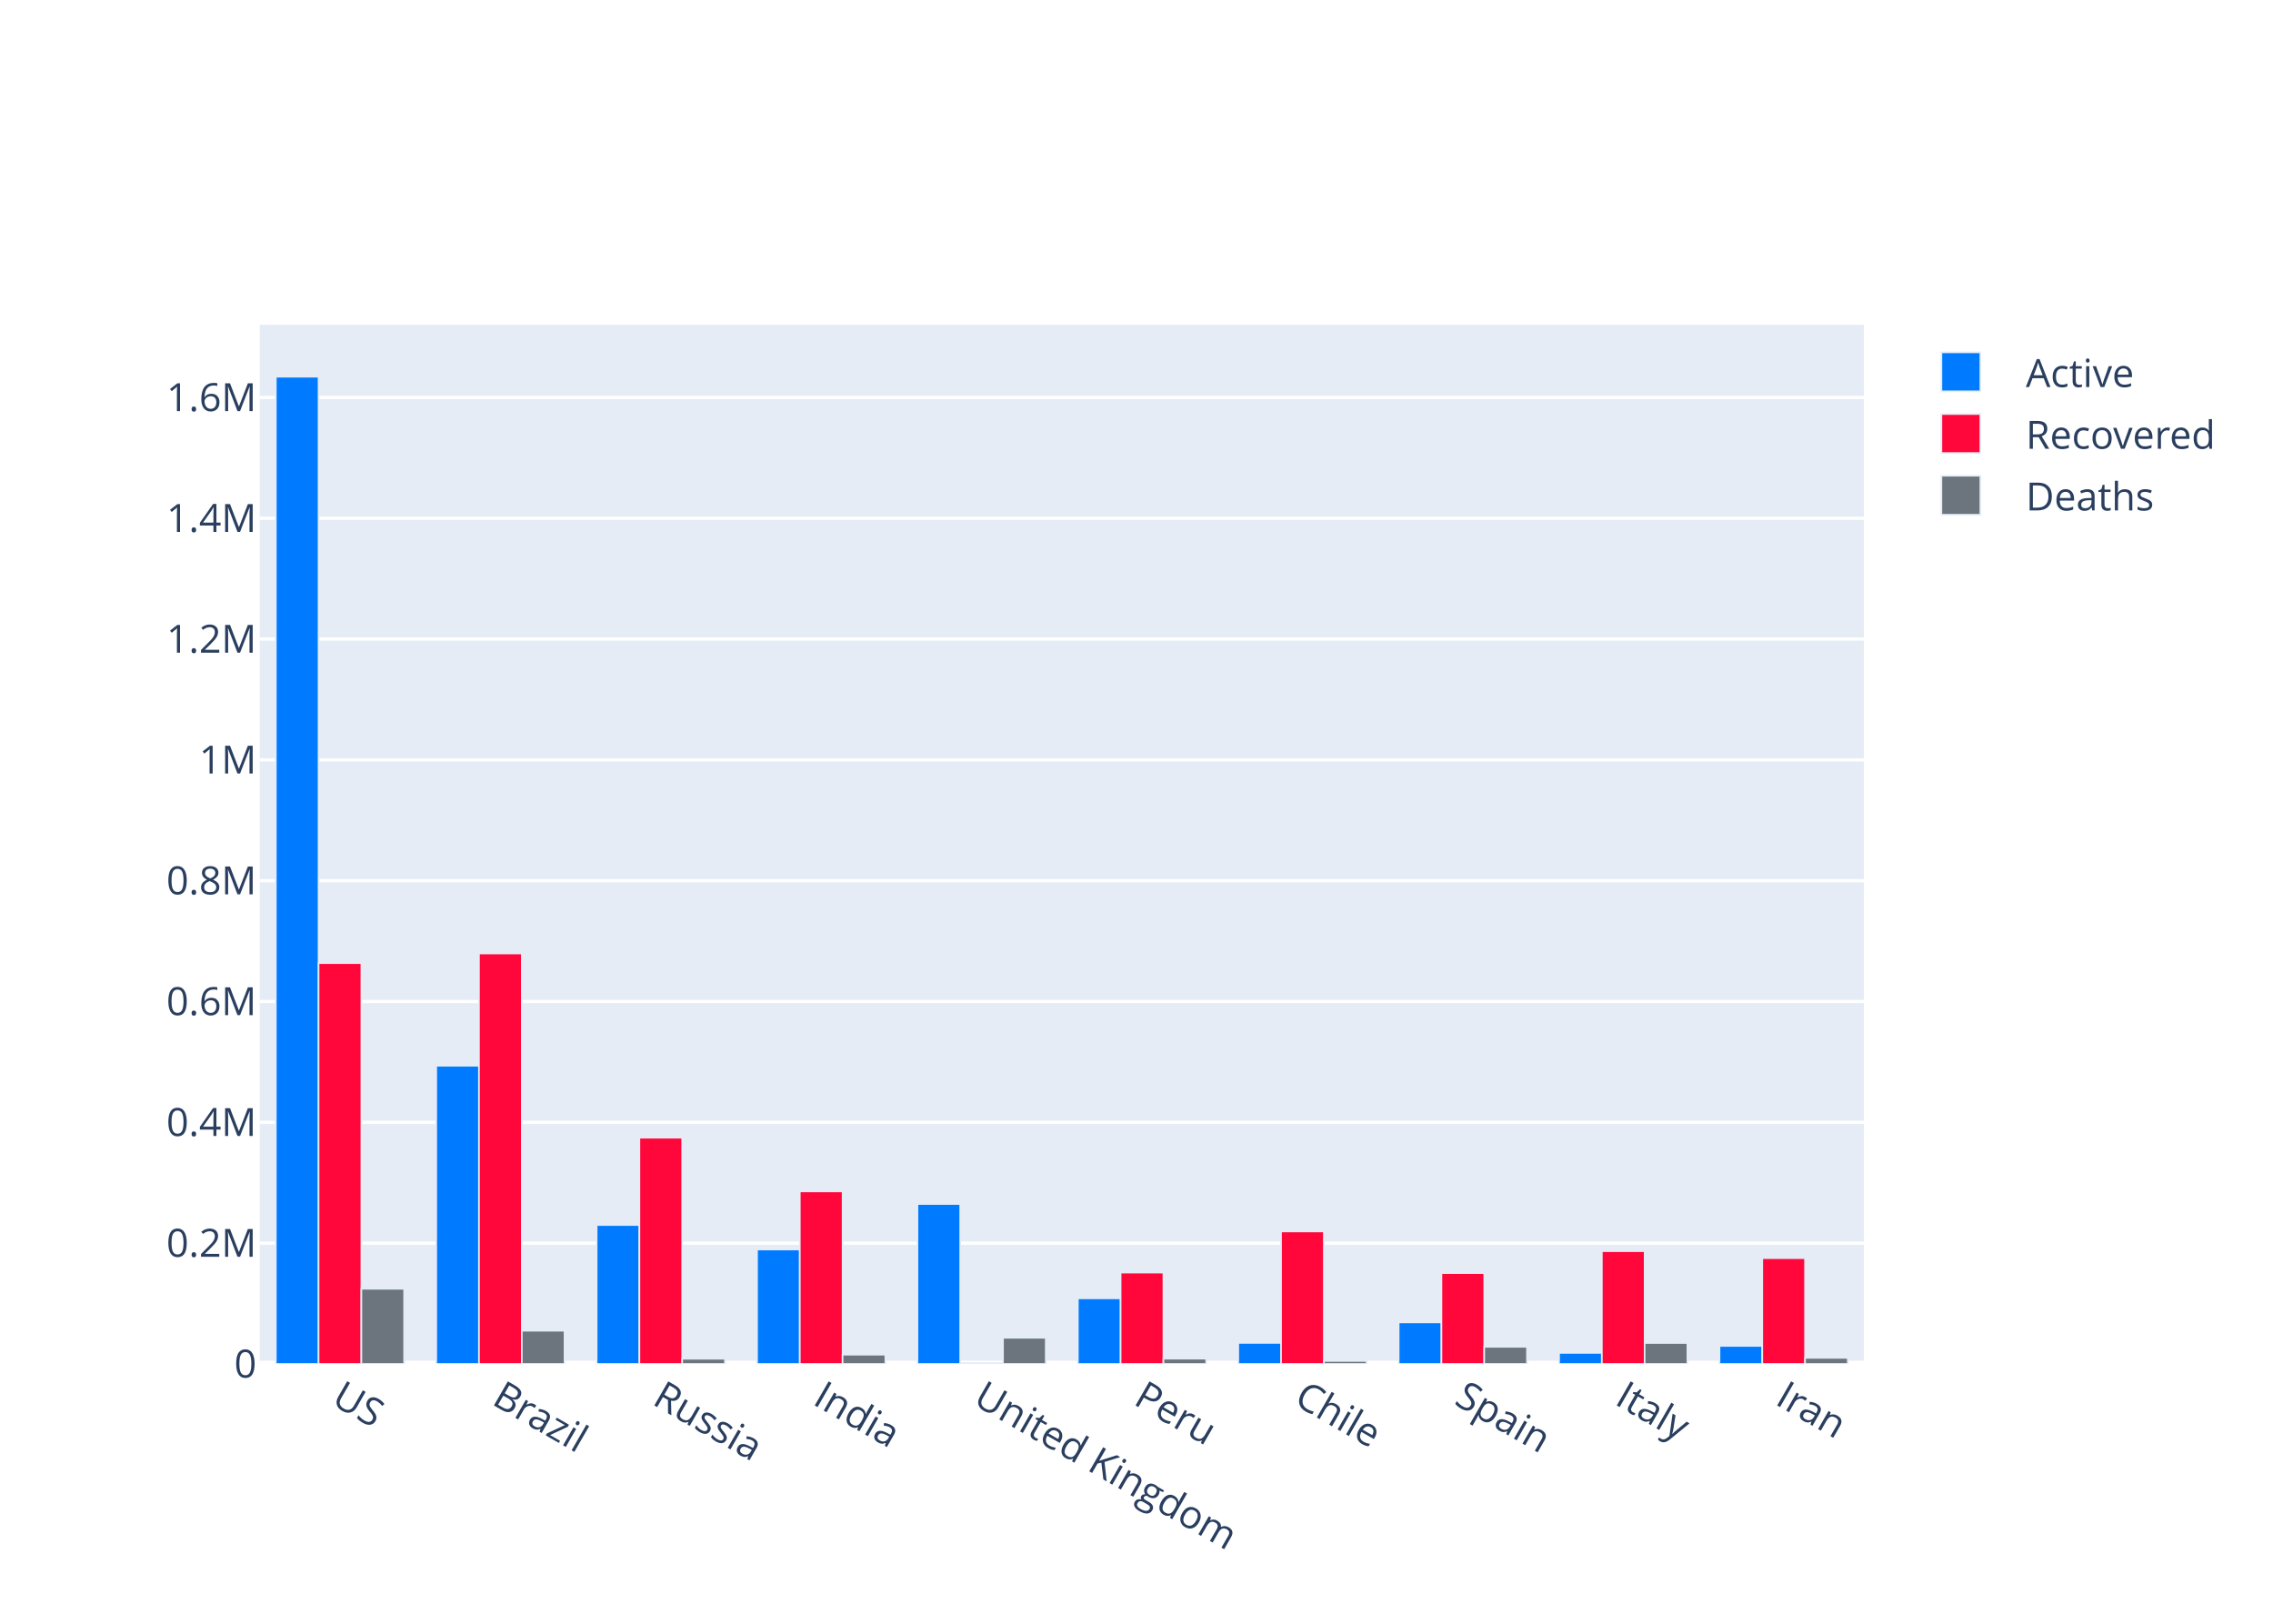
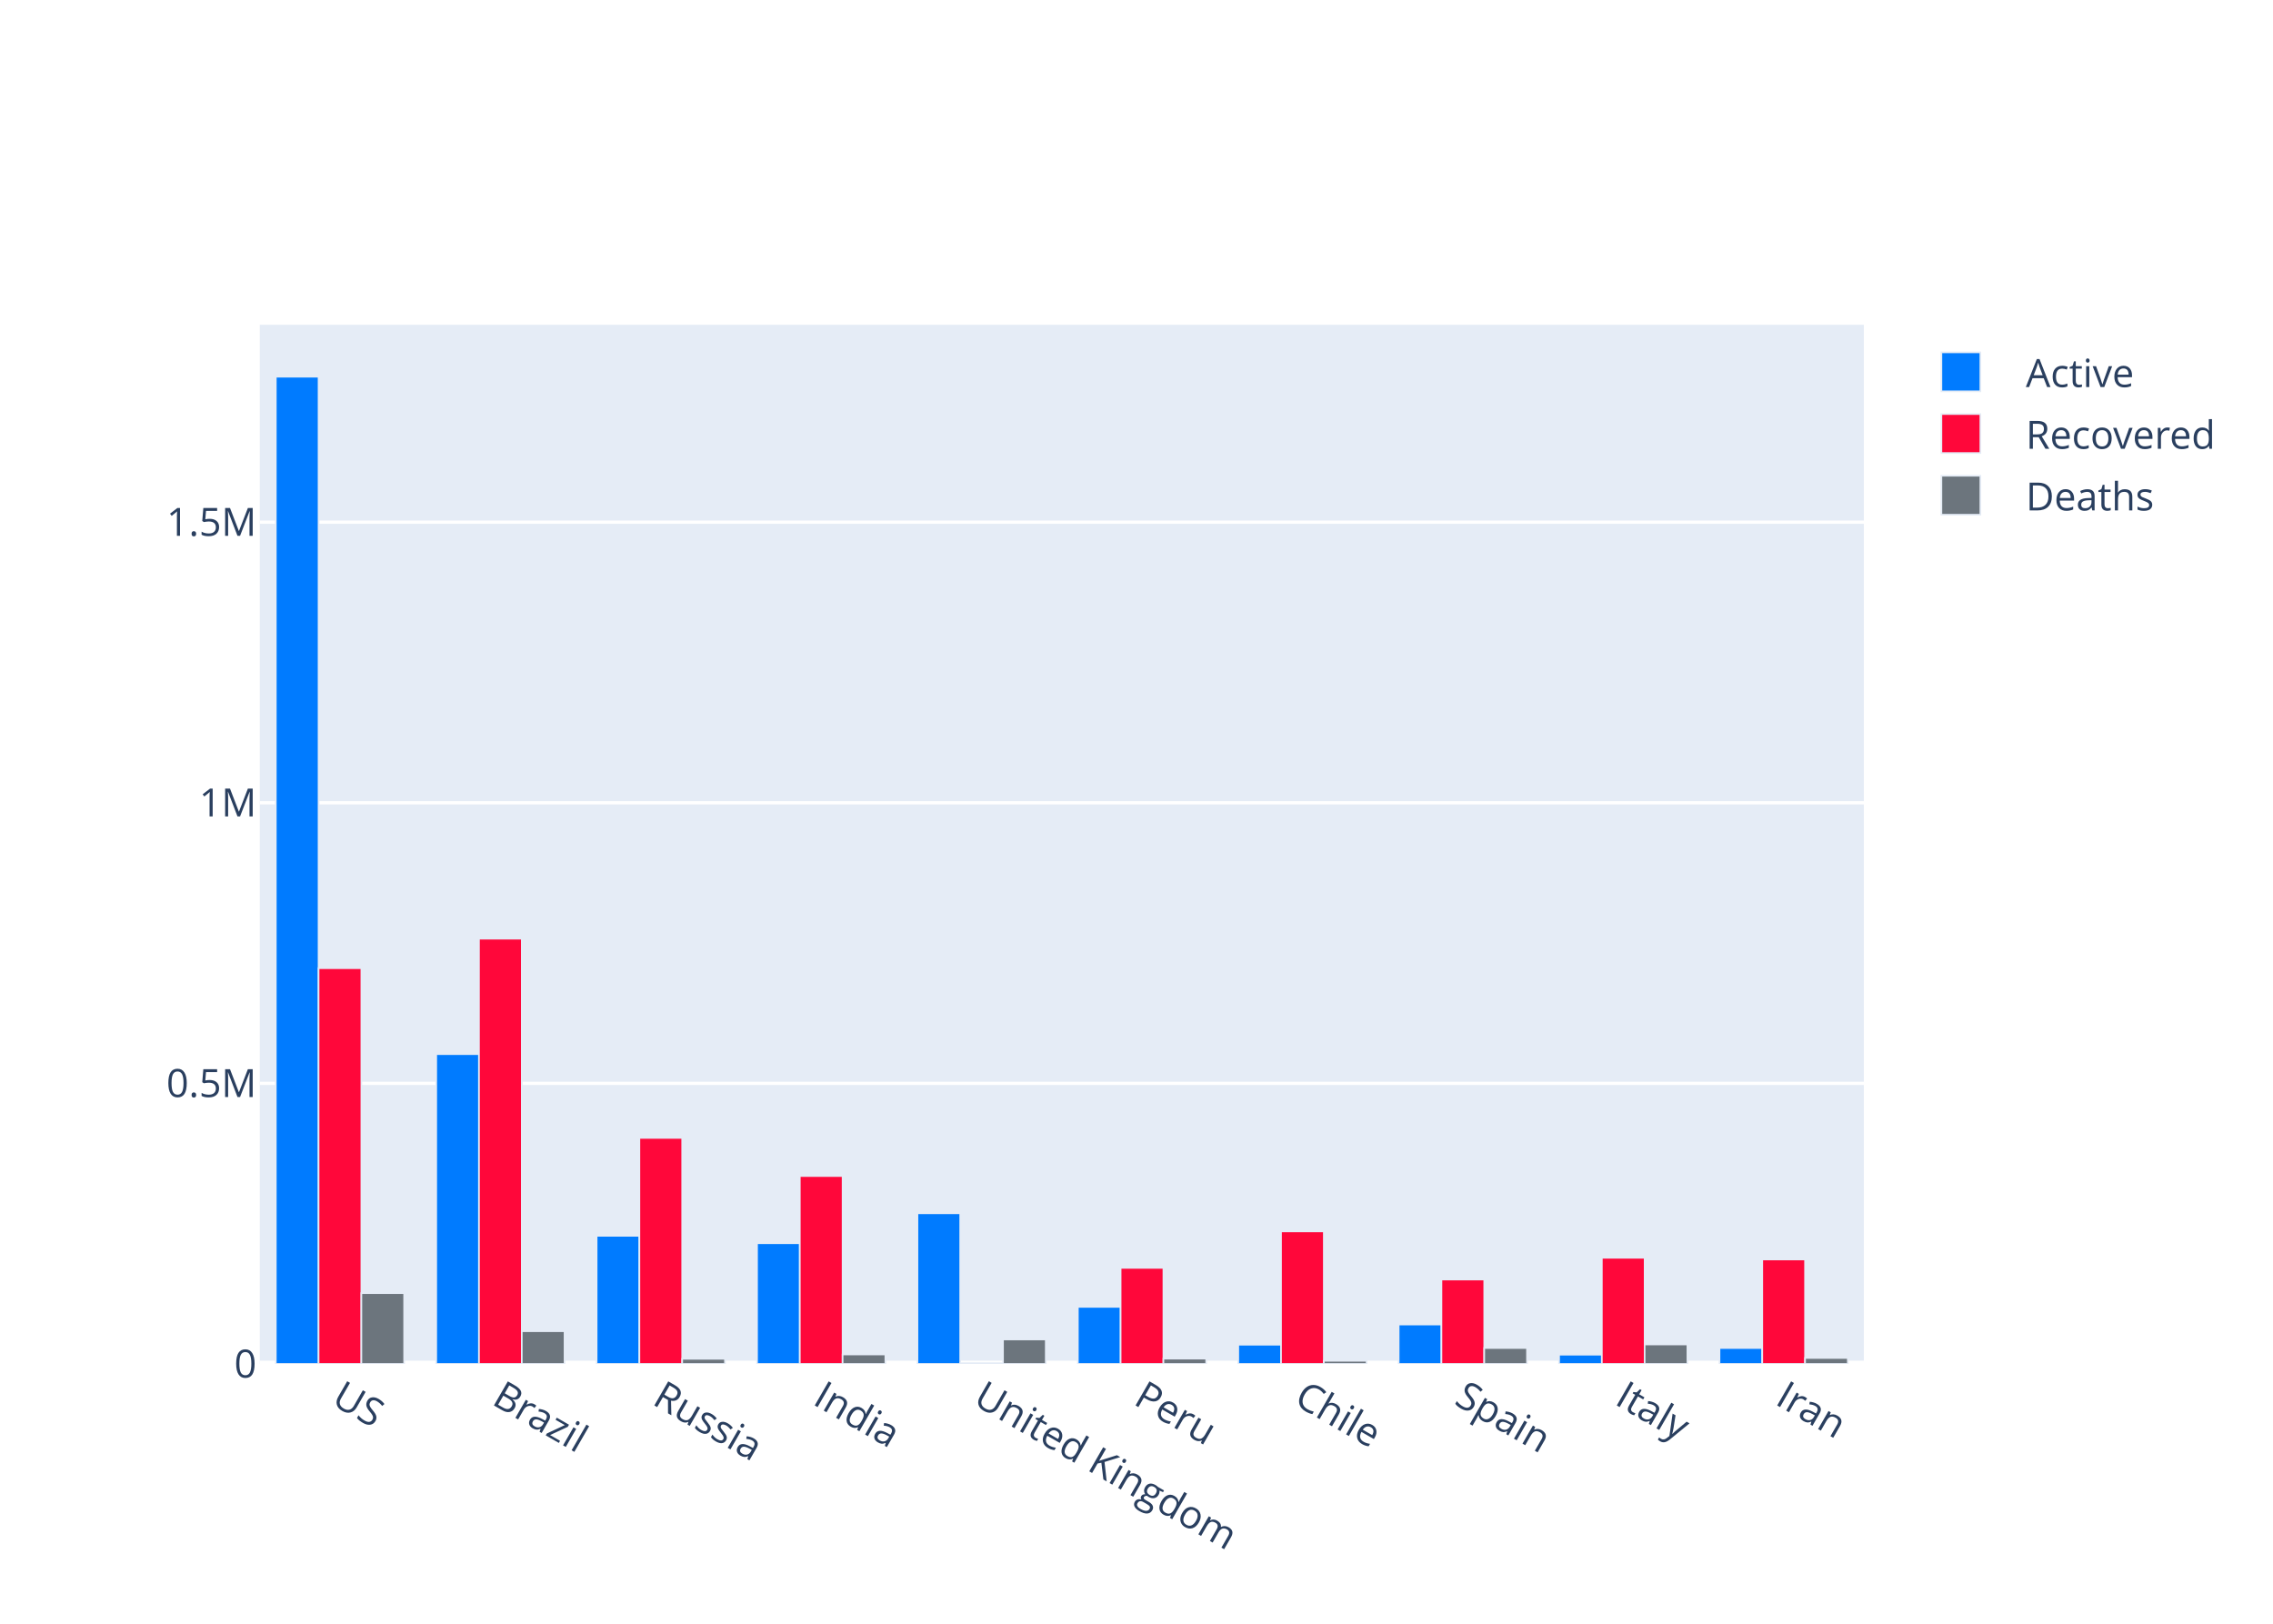
<svg xmlns="http://www.w3.org/2000/svg" class="main-svg" width="700" height="500" style="" viewBox="0 0 700 500">
  <rect x="0" y="0" width="700" height="500" style="fill: rgb(255, 255, 255); fill-opacity: 1;" />
-   <defs id="defs-e6089f">
+   <defs id="defs-2ea3e9">
    <g class="clips">
-       <clipPath id="clipe6089fxyplot" class="plotclip">
+       <clipPath id="clip2ea3e9xyplot" class="plotclip">
        <rect width="494" height="320" />
      </clipPath>
-       <clipPath class="axesclip" id="clipe6089fx">
+       <clipPath class="axesclip" id="clip2ea3e9x">
        <rect x="80" y="0" width="494" height="500" />
      </clipPath>
-       <clipPath class="axesclip" id="clipe6089fy">
+       <clipPath class="axesclip" id="clip2ea3e9y">
        <rect x="0" y="100" width="700" height="320" />
      </clipPath>
-       <clipPath class="axesclip" id="clipe6089fxy">
+       <clipPath class="axesclip" id="clip2ea3e9xy">
        <rect x="80" y="100" width="494" height="320" />
      </clipPath>
    </g>
    <g class="gradients" />
  </defs>
  <g class="bglayer">
    <rect class="bg" x="80" y="100" width="494" height="320" style="fill: rgb(229, 236, 246); fill-opacity: 1; stroke-width: 0;" />
  </g>
  <g class="layer-below">
    <g class="imagelayer" />
    <g class="shapelayer" />
  </g>
  <g class="cartesianlayer">
    <g class="subplot xy">
      <g class="layer-subplot">
        <g class="shapelayer" />
        <g class="imagelayer" />
      </g>
      <g class="gridlayer">
        <g class="x" />
        <g class="y">
-           <path class="ygrid crisp" transform="translate(0,382.8)" d="M80,0h494" style="stroke: rgb(255, 255, 255); stroke-opacity: 1; stroke-width: 1px;" />
-           <path class="ygrid crisp" transform="translate(0,345.6)" d="M80,0h494" style="stroke: rgb(255, 255, 255); stroke-opacity: 1; stroke-width: 1px;" />
-           <path class="ygrid crisp" transform="translate(0,308.39)" d="M80,0h494" style="stroke: rgb(255, 255, 255); stroke-opacity: 1; stroke-width: 1px;" />
-           <path class="ygrid crisp" transform="translate(0,271.19)" d="M80,0h494" style="stroke: rgb(255, 255, 255); stroke-opacity: 1; stroke-width: 1px;" />
-           <path class="ygrid crisp" transform="translate(0,233.99)" d="M80,0h494" style="stroke: rgb(255, 255, 255); stroke-opacity: 1; stroke-width: 1px;" />
-           <path class="ygrid crisp" transform="translate(0,196.79)" d="M80,0h494" style="stroke: rgb(255, 255, 255); stroke-opacity: 1; stroke-width: 1px;" />
-           <path class="ygrid crisp" transform="translate(0,159.59)" d="M80,0h494" style="stroke: rgb(255, 255, 255); stroke-opacity: 1; stroke-width: 1px;" />
-           <path class="ygrid crisp" transform="translate(0,122.39)" d="M80,0h494" style="stroke: rgb(255, 255, 255); stroke-opacity: 1; stroke-width: 1px;" />
+           <path class="ygrid crisp" transform="translate(0,333.6)" d="M80,0h494" style="stroke: rgb(255, 255, 255); stroke-opacity: 1; stroke-width: 1px;" />
+           <path class="ygrid crisp" transform="translate(0,247.2)" d="M80,0h494" style="stroke: rgb(255, 255, 255); stroke-opacity: 1; stroke-width: 1px;" />
+           <path class="ygrid crisp" transform="translate(0,160.79)" d="M80,0h494" style="stroke: rgb(255, 255, 255); stroke-opacity: 1; stroke-width: 1px;" />
        </g>
      </g>
      <g class="zerolinelayer">
        <path class="yzl zl crisp" transform="translate(0,420)" d="M80,0h494" style="stroke: rgb(255, 255, 255); stroke-opacity: 1; stroke-width: 2px;" />
      </g>
      <path class="xlines-below" />
      <path class="ylines-below" />
      <g class="overlines-below" />
      <g class="xaxislayer-below" />
      <g class="yaxislayer-below" />
      <g class="overaxes-below" />
-       <g class="plot" transform="translate(80, 100)" clip-path="url('#clipe6089fxyplot')">
+       <g class="plot" transform="translate(80, 100)" clip-path="url('#clip2ea3e9xyplot')">
        <g class="barlayer mlayer">
          <g class="trace bars" style="opacity: 1;">
            <g class="points">
              <g class="point">
                <path d="M4.94,320V16H18.11V320Z" style="vector-effect: non-scaling-stroke; opacity: 1; stroke-width: 0.5px; fill: rgb(0, 123, 255); fill-opacity: 1; stroke: rgb(229, 236, 246); stroke-opacity: 1;" />
              </g>
              <g class="point">
-                 <path d="M54.34,320V228.18H67.51V320Z" style="vector-effect: non-scaling-stroke; opacity: 1; stroke-width: 0.5px; fill: rgb(0, 123, 255); fill-opacity: 1; stroke: rgb(229, 236, 246); stroke-opacity: 1;" />
-               </g>
-               <g class="point">
-                 <path d="M103.74,320V277.22H116.91V320Z" style="vector-effect: non-scaling-stroke; opacity: 1; stroke-width: 0.5px; fill: rgb(0, 123, 255); fill-opacity: 1; stroke: rgb(229, 236, 246); stroke-opacity: 1;" />
-               </g>
-               <g class="point">
-                 <path d="M153.14,320V284.76H166.31V320Z" style="vector-effect: non-scaling-stroke; opacity: 1; stroke-width: 0.5px; fill: rgb(0, 123, 255); fill-opacity: 1; stroke: rgb(229, 236, 246); stroke-opacity: 1;" />
-               </g>
-               <g class="point">
-                 <path d="M202.54,320V270.75H215.71V320Z" style="vector-effect: non-scaling-stroke; opacity: 1; stroke-width: 0.5px; fill: rgb(0, 123, 255); fill-opacity: 1; stroke: rgb(229, 236, 246); stroke-opacity: 1;" />
-               </g>
-               <g class="point">
-                 <path d="M251.94,320V299.8H265.11V320Z" style="vector-effect: non-scaling-stroke; opacity: 1; stroke-width: 0.5px; fill: rgb(0, 123, 255); fill-opacity: 1; stroke: rgb(229, 236, 246); stroke-opacity: 1;" />
-               </g>
-               <g class="point">
-                 <path d="M301.34,320V313.52H314.51V320Z" style="vector-effect: non-scaling-stroke; opacity: 1; stroke-width: 0.5px; fill: rgb(0, 123, 255); fill-opacity: 1; stroke: rgb(229, 236, 246); stroke-opacity: 1;" />
-               </g>
-               <g class="point">
-                 <path d="M350.74,320V307.21H363.91V320Z" style="vector-effect: non-scaling-stroke; opacity: 1; stroke-width: 0.5px; fill: rgb(0, 123, 255); fill-opacity: 1; stroke: rgb(229, 236, 246); stroke-opacity: 1;" />
-               </g>
-               <g class="point">
-                 <path d="M400.14,320V316.6H413.31V320Z" style="vector-effect: non-scaling-stroke; opacity: 1; stroke-width: 0.5px; fill: rgb(0, 123, 255); fill-opacity: 1; stroke: rgb(229, 236, 246); stroke-opacity: 1;" />
-               </g>
-               <g class="point">
-                 <path d="M449.54,320V314.45H462.71V320Z" style="vector-effect: non-scaling-stroke; opacity: 1; stroke-width: 0.5px; fill: rgb(0, 123, 255); fill-opacity: 1; stroke: rgb(229, 236, 246); stroke-opacity: 1;" />
+                 <path d="M54.34,320V224.6H67.51V320Z" style="vector-effect: non-scaling-stroke; opacity: 1; stroke-width: 0.5px; fill: rgb(0, 123, 255); fill-opacity: 1; stroke: rgb(229, 236, 246); stroke-opacity: 1;" />
+               </g>
+               <g class="point">
+                 <path d="M103.74,320V280.55H116.91V320Z" style="vector-effect: non-scaling-stroke; opacity: 1; stroke-width: 0.5px; fill: rgb(0, 123, 255); fill-opacity: 1; stroke: rgb(229, 236, 246); stroke-opacity: 1;" />
+               </g>
+               <g class="point">
+                 <path d="M153.14,320V282.83H166.31V320Z" style="vector-effect: non-scaling-stroke; opacity: 1; stroke-width: 0.5px; fill: rgb(0, 123, 255); fill-opacity: 1; stroke: rgb(229, 236, 246); stroke-opacity: 1;" />
+               </g>
+               <g class="point">
+                 <path d="M202.54,320V273.61H215.71V320Z" style="vector-effect: non-scaling-stroke; opacity: 1; stroke-width: 0.5px; fill: rgb(0, 123, 255); fill-opacity: 1; stroke: rgb(229, 236, 246); stroke-opacity: 1;" />
+               </g>
+               <g class="point">
+                 <path d="M251.94,320V302.43H265.11V320Z" style="vector-effect: non-scaling-stroke; opacity: 1; stroke-width: 0.5px; fill: rgb(0, 123, 255); fill-opacity: 1; stroke: rgb(229, 236, 246); stroke-opacity: 1;" />
+               </g>
+               <g class="point">
+                 <path d="M301.34,320V314.08H314.51V320Z" style="vector-effect: non-scaling-stroke; opacity: 1; stroke-width: 0.5px; fill: rgb(0, 123, 255); fill-opacity: 1; stroke: rgb(229, 236, 246); stroke-opacity: 1;" />
+               </g>
+               <g class="point">
+                 <path d="M350.74,320V307.86H363.91V320Z" style="vector-effect: non-scaling-stroke; opacity: 1; stroke-width: 0.5px; fill: rgb(0, 123, 255); fill-opacity: 1; stroke: rgb(229, 236, 246); stroke-opacity: 1;" />
+               </g>
+               <g class="point">
+                 <path d="M400.14,320V317.15H413.31V320Z" style="vector-effect: non-scaling-stroke; opacity: 1; stroke-width: 0.5px; fill: rgb(0, 123, 255); fill-opacity: 1; stroke: rgb(229, 236, 246); stroke-opacity: 1;" />
+               </g>
+               <g class="point">
+                 <path d="M449.54,320V315.1H462.71V320Z" style="vector-effect: non-scaling-stroke; opacity: 1; stroke-width: 0.5px; fill: rgb(0, 123, 255); fill-opacity: 1; stroke: rgb(229, 236, 246); stroke-opacity: 1;" />
              </g>
            </g>
          </g>
          <g class="trace bars" style="opacity: 1;">
            <g class="points">
              <g class="point">
-                 <path d="M18.11,320V196.57H31.29V320Z" style="vector-effect: non-scaling-stroke; opacity: 1; stroke-width: 0.5px; fill: rgb(255, 7, 58); fill-opacity: 1; stroke: rgb(229, 236, 246); stroke-opacity: 1;" />
-               </g>
-               <g class="point">
-                 <path d="M67.51,320V193.6H80.69V320Z" style="vector-effect: non-scaling-stroke; opacity: 1; stroke-width: 0.5px; fill: rgb(255, 7, 58); fill-opacity: 1; stroke: rgb(229, 236, 246); stroke-opacity: 1;" />
-               </g>
-               <g class="point">
-                 <path d="M116.91,320V250.33H130.09V320Z" style="vector-effect: non-scaling-stroke; opacity: 1; stroke-width: 0.5px; fill: rgb(255, 7, 58); fill-opacity: 1; stroke: rgb(229, 236, 246); stroke-opacity: 1;" />
-               </g>
-               <g class="point">
-                 <path d="M166.31,320V266.87H179.49V320Z" style="vector-effect: non-scaling-stroke; opacity: 1; stroke-width: 0.5px; fill: rgb(255, 7, 58); fill-opacity: 1; stroke: rgb(229, 236, 246); stroke-opacity: 1;" />
-               </g>
-               <g class="point">
-                 <path d="M215.71,320V319.75H228.89V320Z" style="vector-effect: non-scaling-stroke; opacity: 1; stroke-width: 0.5px; fill: rgb(255, 7, 58); fill-opacity: 1; stroke: rgb(229, 236, 246); stroke-opacity: 1;" />
-               </g>
-               <g class="point">
-                 <path d="M265.11,320V291.87H278.29V320Z" style="vector-effect: non-scaling-stroke; opacity: 1; stroke-width: 0.5px; fill: rgb(255, 7, 58); fill-opacity: 1; stroke: rgb(229, 236, 246); stroke-opacity: 1;" />
-               </g>
-               <g class="point">
-                 <path d="M314.51,320V279.2H327.69V320Z" style="vector-effect: non-scaling-stroke; opacity: 1; stroke-width: 0.5px; fill: rgb(255, 7, 58); fill-opacity: 1; stroke: rgb(229, 236, 246); stroke-opacity: 1;" />
-               </g>
-               <g class="point">
-                 <path d="M363.91,320V292.03H377.09V320Z" style="vector-effect: non-scaling-stroke; opacity: 1; stroke-width: 0.5px; fill: rgb(255, 7, 58); fill-opacity: 1; stroke: rgb(229, 236, 246); stroke-opacity: 1;" />
-               </g>
-               <g class="point">
-                 <path d="M413.31,320V285.27H426.49V320Z" style="vector-effect: non-scaling-stroke; opacity: 1; stroke-width: 0.5px; fill: rgb(255, 7, 58); fill-opacity: 1; stroke: rgb(229, 236, 246); stroke-opacity: 1;" />
-               </g>
-               <g class="point">
-                 <path d="M462.71,320V287.43H475.89V320Z" style="vector-effect: non-scaling-stroke; opacity: 1; stroke-width: 0.5px; fill: rgb(255, 7, 58); fill-opacity: 1; stroke: rgb(229, 236, 246); stroke-opacity: 1;" />
+                 <path d="M18.11,320V198.14H31.29V320Z" style="vector-effect: non-scaling-stroke; opacity: 1; stroke-width: 0.5px; fill: rgb(255, 7, 58); fill-opacity: 1; stroke: rgb(229, 236, 246); stroke-opacity: 1;" />
+               </g>
+               <g class="point">
+                 <path d="M67.51,320V189.05H80.69V320Z" style="vector-effect: non-scaling-stroke; opacity: 1; stroke-width: 0.5px; fill: rgb(255, 7, 58); fill-opacity: 1; stroke: rgb(229, 236, 246); stroke-opacity: 1;" />
+               </g>
+               <g class="point">
+                 <path d="M116.91,320V250.4H130.09V320Z" style="vector-effect: non-scaling-stroke; opacity: 1; stroke-width: 0.5px; fill: rgb(255, 7, 58); fill-opacity: 1; stroke: rgb(229, 236, 246); stroke-opacity: 1;" />
+               </g>
+               <g class="point">
+                 <path d="M166.31,320V262.14H179.49V320Z" style="vector-effect: non-scaling-stroke; opacity: 1; stroke-width: 0.5px; fill: rgb(255, 7, 58); fill-opacity: 1; stroke: rgb(229, 236, 246); stroke-opacity: 1;" />
+               </g>
+               <g class="point">
+                 <path d="M215.71,320V319.76H228.89V320Z" style="vector-effect: non-scaling-stroke; opacity: 1; stroke-width: 0.5px; fill: rgb(255, 7, 58); fill-opacity: 1; stroke: rgb(229, 236, 246); stroke-opacity: 1;" />
+               </g>
+               <g class="point">
+                 <path d="M265.11,320V290.42H278.29V320Z" style="vector-effect: non-scaling-stroke; opacity: 1; stroke-width: 0.5px; fill: rgb(255, 7, 58); fill-opacity: 1; stroke: rgb(229, 236, 246); stroke-opacity: 1;" />
+               </g>
+               <g class="point">
+                 <path d="M314.51,320V279.19H327.69V320Z" style="vector-effect: non-scaling-stroke; opacity: 1; stroke-width: 0.5px; fill: rgb(255, 7, 58); fill-opacity: 1; stroke: rgb(229, 236, 246); stroke-opacity: 1;" />
+               </g>
+               <g class="point">
+                 <path d="M363.91,320V294.01H377.09V320Z" style="vector-effect: non-scaling-stroke; opacity: 1; stroke-width: 0.5px; fill: rgb(255, 7, 58); fill-opacity: 1; stroke: rgb(229, 236, 246); stroke-opacity: 1;" />
+               </g>
+               <g class="point">
+                 <path d="M413.31,320V287.31H426.49V320Z" style="vector-effect: non-scaling-stroke; opacity: 1; stroke-width: 0.5px; fill: rgb(255, 7, 58); fill-opacity: 1; stroke: rgb(229, 236, 246); stroke-opacity: 1;" />
+               </g>
+               <g class="point">
+                 <path d="M462.71,320V287.83H475.89V320Z" style="vector-effect: non-scaling-stroke; opacity: 1; stroke-width: 0.5px; fill: rgb(255, 7, 58); fill-opacity: 1; stroke: rgb(229, 236, 246); stroke-opacity: 1;" />
              </g>
            </g>
          </g>
          <g class="trace bars" style="opacity: 1;">
            <g class="points">
              <g class="point">
-                 <path d="M31.29,320V296.86H44.46V320Z" style="vector-effect: non-scaling-stroke; opacity: 1; stroke-width: 0.5px; fill: rgb(108, 117, 125); fill-opacity: 1; stroke: rgb(229, 236, 246); stroke-opacity: 1;" />
-               </g>
-               <g class="point">
-                 <path d="M80.69,320V309.77H93.86V320Z" style="vector-effect: non-scaling-stroke; opacity: 1; stroke-width: 0.5px; fill: rgb(108, 117, 125); fill-opacity: 1; stroke: rgb(229, 236, 246); stroke-opacity: 1;" />
-               </g>
-               <g class="point">
-                 <path d="M130.09,320V318.4H143.26V320Z" style="vector-effect: non-scaling-stroke; opacity: 1; stroke-width: 0.5px; fill: rgb(108, 117, 125); fill-opacity: 1; stroke: rgb(229, 236, 246); stroke-opacity: 1;" />
-               </g>
-               <g class="point">
-                 <path d="M179.49,320V317.15H192.66V320Z" style="vector-effect: non-scaling-stroke; opacity: 1; stroke-width: 0.5px; fill: rgb(108, 117, 125); fill-opacity: 1; stroke: rgb(229, 236, 246); stroke-opacity: 1;" />
-               </g>
-               <g class="point">
-                 <path d="M228.89,320V311.94H242.06V320Z" style="vector-effect: non-scaling-stroke; opacity: 1; stroke-width: 0.5px; fill: rgb(108, 117, 125); fill-opacity: 1; stroke: rgb(229, 236, 246); stroke-opacity: 1;" />
-               </g>
-               <g class="point">
-                 <path d="M278.29,320V318.37H291.46V320Z" style="vector-effect: non-scaling-stroke; opacity: 1; stroke-width: 0.5px; fill: rgb(108, 117, 125); fill-opacity: 1; stroke: rgb(229, 236, 246); stroke-opacity: 1;" />
-               </g>
-               <g class="point">
-                 <path d="M327.69,320V319.09H340.86V320Z" style="vector-effect: non-scaling-stroke; opacity: 1; stroke-width: 0.5px; fill: rgb(108, 117, 125); fill-opacity: 1; stroke: rgb(229, 236, 246); stroke-opacity: 1;" />
-               </g>
-               <g class="point">
-                 <path d="M377.09,320V314.73H390.26V320Z" style="vector-effect: non-scaling-stroke; opacity: 1; stroke-width: 0.5px; fill: rgb(108, 117, 125); fill-opacity: 1; stroke: rgb(229, 236, 246); stroke-opacity: 1;" />
-               </g>
-               <g class="point">
-                 <path d="M426.49,320V313.55H439.66V320Z" style="vector-effect: non-scaling-stroke; opacity: 1; stroke-width: 0.5px; fill: rgb(108, 117, 125); fill-opacity: 1; stroke: rgb(229, 236, 246); stroke-opacity: 1;" />
-               </g>
-               <g class="point">
-                 <path d="M475.89,320V318.12H489.06V320Z" style="vector-effect: non-scaling-stroke; opacity: 1; stroke-width: 0.5px; fill: rgb(108, 117, 125); fill-opacity: 1; stroke: rgb(229, 236, 246); stroke-opacity: 1;" />
+                 <path d="M31.29,320V298.2H44.46V320Z" style="vector-effect: non-scaling-stroke; opacity: 1; stroke-width: 0.5px; fill: rgb(108, 117, 125); fill-opacity: 1; stroke: rgb(229, 236, 246); stroke-opacity: 1;" />
+               </g>
+               <g class="point">
+                 <path d="M80.69,320V309.92H93.86V320Z" style="vector-effect: non-scaling-stroke; opacity: 1; stroke-width: 0.5px; fill: rgb(108, 117, 125); fill-opacity: 1; stroke: rgb(229, 236, 246); stroke-opacity: 1;" />
+               </g>
+               <g class="point">
+                 <path d="M130.09,320V318.42H143.26V320Z" style="vector-effect: non-scaling-stroke; opacity: 1; stroke-width: 0.5px; fill: rgb(108, 117, 125); fill-opacity: 1; stroke: rgb(229, 236, 246); stroke-opacity: 1;" />
+               </g>
+               <g class="point">
+                 <path d="M179.49,320V317.08H192.66V320Z" style="vector-effect: non-scaling-stroke; opacity: 1; stroke-width: 0.5px; fill: rgb(108, 117, 125); fill-opacity: 1; stroke: rgb(229, 236, 246); stroke-opacity: 1;" />
+               </g>
+               <g class="point">
+                 <path d="M228.89,320V312.46H242.06V320Z" style="vector-effect: non-scaling-stroke; opacity: 1; stroke-width: 0.5px; fill: rgb(108, 117, 125); fill-opacity: 1; stroke: rgb(229, 236, 246); stroke-opacity: 1;" />
+               </g>
+               <g class="point">
+                 <path d="M278.29,320V318.36H291.46V320Z" style="vector-effect: non-scaling-stroke; opacity: 1; stroke-width: 0.5px; fill: rgb(108, 117, 125); fill-opacity: 1; stroke: rgb(229, 236, 246); stroke-opacity: 1;" />
+               </g>
+               <g class="point">
+                 <path d="M327.69,320V319.04H340.86V320Z" style="vector-effect: non-scaling-stroke; opacity: 1; stroke-width: 0.5px; fill: rgb(108, 117, 125); fill-opacity: 1; stroke: rgb(229, 236, 246); stroke-opacity: 1;" />
+               </g>
+               <g class="point">
+                 <path d="M377.09,320V315.1H390.26V320Z" style="vector-effect: non-scaling-stroke; opacity: 1; stroke-width: 0.5px; fill: rgb(108, 117, 125); fill-opacity: 1; stroke: rgb(229, 236, 246); stroke-opacity: 1;" />
+               </g>
+               <g class="point">
+                 <path d="M426.49,320V314H439.66V320Z" style="vector-effect: non-scaling-stroke; opacity: 1; stroke-width: 0.5px; fill: rgb(108, 117, 125); fill-opacity: 1; stroke: rgb(229, 236, 246); stroke-opacity: 1;" />
+               </g>
+               <g class="point">
+                 <path d="M475.89,320V318.16H489.06V320Z" style="vector-effect: non-scaling-stroke; opacity: 1; stroke-width: 0.5px; fill: rgb(108, 117, 125); fill-opacity: 1; stroke: rgb(229, 236, 246); stroke-opacity: 1;" />
              </g>
            </g>
          </g>
        </g>
      </g>
      <g class="overplot" />
      <path class="xlines-above crisp" d="M0,0" style="fill: none;" />
      <path class="ylines-above crisp" d="M0,0" style="fill: none;" />
      <g class="overlines-above" />
      <g class="xaxislayer-above">
        <g class="xtick">
          <text text-anchor="start" x="0" y="433" transform="translate(104.7,0) rotate(30,0,427)" style="font-family: 'Open Sans', verdana, arial, sans-serif; font-size: 12px; fill: rgb(42, 63, 95); fill-opacity: 1; white-space: pre;">US</text>
        </g>
        <g class="xtick">
          <text text-anchor="start" x="0" y="433" transform="translate(154.1,0) rotate(30,0,427)" style="font-family: 'Open Sans', verdana, arial, sans-serif; font-size: 12px; fill: rgb(42, 63, 95); fill-opacity: 1; white-space: pre;">Brazil</text>
        </g>
        <g class="xtick">
          <text text-anchor="start" x="0" y="433" transform="translate(203.5,0) rotate(30,0,427)" style="font-family: 'Open Sans', verdana, arial, sans-serif; font-size: 12px; fill: rgb(42, 63, 95); fill-opacity: 1; white-space: pre;">Russia</text>
        </g>
        <g class="xtick">
          <text text-anchor="start" x="0" y="433" transform="translate(252.9,0) rotate(30,0,427)" style="font-family: 'Open Sans', verdana, arial, sans-serif; font-size: 12px; fill: rgb(42, 63, 95); fill-opacity: 1; white-space: pre;">India</text>
        </g>
        <g class="xtick">
          <text text-anchor="start" x="0" y="433" transform="translate(302.3,0) rotate(30,0,427)" style="font-family: 'Open Sans', verdana, arial, sans-serif; font-size: 12px; fill: rgb(42, 63, 95); fill-opacity: 1; white-space: pre;">United Kingdom</text>
        </g>
        <g class="xtick">
          <text text-anchor="start" x="0" y="433" transform="translate(351.7,0) rotate(30,0,427)" style="font-family: 'Open Sans', verdana, arial, sans-serif; font-size: 12px; fill: rgb(42, 63, 95); fill-opacity: 1; white-space: pre;">Peru</text>
        </g>
        <g class="xtick">
          <text text-anchor="start" x="0" y="433" transform="translate(401.1,0) rotate(30,0,427)" style="font-family: 'Open Sans', verdana, arial, sans-serif; font-size: 12px; fill: rgb(42, 63, 95); fill-opacity: 1; white-space: pre;">Chile</text>
        </g>
        <g class="xtick">
          <text text-anchor="start" x="0" y="433" transform="translate(450.5,0) rotate(30,0,427)" style="font-family: 'Open Sans', verdana, arial, sans-serif; font-size: 12px; fill: rgb(42, 63, 95); fill-opacity: 1; white-space: pre;">Spain</text>
        </g>
        <g class="xtick">
          <text text-anchor="start" x="0" y="433" transform="translate(499.9,0) rotate(30,0,427)" style="font-family: 'Open Sans', verdana, arial, sans-serif; font-size: 12px; fill: rgb(42, 63, 95); fill-opacity: 1; white-space: pre;">Italy</text>
        </g>
        <g class="xtick">
          <text text-anchor="start" x="0" y="433" transform="translate(549.3,0) rotate(30,0,427)" style="font-family: 'Open Sans', verdana, arial, sans-serif; font-size: 12px; fill: rgb(42, 63, 95); fill-opacity: 1; white-space: pre;">Iran</text>
        </g>
      </g>
      <g class="yaxislayer-above">
        <g class="ytick">
          <text text-anchor="end" x="79" y="4.2" transform="translate(0,420)" style="font-family: 'Open Sans', verdana, arial, sans-serif; font-size: 12px; fill: rgb(42, 63, 95); fill-opacity: 1; white-space: pre;">0</text>
        </g>
        <g class="ytick">
-           <text text-anchor="end" x="79" y="4.2" transform="translate(0,382.8)" style="font-family: 'Open Sans', verdana, arial, sans-serif; font-size: 12px; fill: rgb(42, 63, 95); fill-opacity: 1; white-space: pre;">0.2M</text>
-         </g>
-         <g class="ytick">
-           <text text-anchor="end" x="79" y="4.2" transform="translate(0,345.6)" style="font-family: 'Open Sans', verdana, arial, sans-serif; font-size: 12px; fill: rgb(42, 63, 95); fill-opacity: 1; white-space: pre;">0.4M</text>
-         </g>
-         <g class="ytick">
-           <text text-anchor="end" x="79" y="4.2" transform="translate(0,308.39)" style="font-family: 'Open Sans', verdana, arial, sans-serif; font-size: 12px; fill: rgb(42, 63, 95); fill-opacity: 1; white-space: pre;">0.6M</text>
-         </g>
-         <g class="ytick">
-           <text text-anchor="end" x="79" y="4.2" transform="translate(0,271.19)" style="font-family: 'Open Sans', verdana, arial, sans-serif; font-size: 12px; fill: rgb(42, 63, 95); fill-opacity: 1; white-space: pre;">0.8M</text>
-         </g>
-         <g class="ytick">
-           <text text-anchor="end" x="79" y="4.2" transform="translate(0,233.99)" style="font-family: 'Open Sans', verdana, arial, sans-serif; font-size: 12px; fill: rgb(42, 63, 95); fill-opacity: 1; white-space: pre;">1M</text>
-         </g>
-         <g class="ytick">
-           <text text-anchor="end" x="79" y="4.2" transform="translate(0,196.79)" style="font-family: 'Open Sans', verdana, arial, sans-serif; font-size: 12px; fill: rgb(42, 63, 95); fill-opacity: 1; white-space: pre;">1.2M</text>
-         </g>
-         <g class="ytick">
-           <text text-anchor="end" x="79" y="4.2" transform="translate(0,159.59)" style="font-family: 'Open Sans', verdana, arial, sans-serif; font-size: 12px; fill: rgb(42, 63, 95); fill-opacity: 1; white-space: pre;">1.4M</text>
-         </g>
-         <g class="ytick">
-           <text text-anchor="end" x="79" y="4.2" transform="translate(0,122.39)" style="font-family: 'Open Sans', verdana, arial, sans-serif; font-size: 12px; fill: rgb(42, 63, 95); fill-opacity: 1; white-space: pre;">1.6M</text>
+           <text text-anchor="end" x="79" y="4.2" transform="translate(0,333.6)" style="font-family: 'Open Sans', verdana, arial, sans-serif; font-size: 12px; fill: rgb(42, 63, 95); fill-opacity: 1; white-space: pre;">0.5M</text>
+         </g>
+         <g class="ytick">
+           <text text-anchor="end" x="79" y="4.2" transform="translate(0,247.2)" style="font-family: 'Open Sans', verdana, arial, sans-serif; font-size: 12px; fill: rgb(42, 63, 95); fill-opacity: 1; white-space: pre;">1M</text>
+         </g>
+         <g class="ytick">
+           <text text-anchor="end" x="79" y="4.2" transform="translate(0,160.79)" style="font-family: 'Open Sans', verdana, arial, sans-serif; font-size: 12px; fill: rgb(42, 63, 95); fill-opacity: 1; white-space: pre;">1.5M</text>
        </g>
      </g>
      <g class="overaxes-above" />
    </g>
  </g>
  <g class="polarlayer" />
  <g class="ternarylayer" />
  <g class="geolayer" />
  <g class="funnelarealayer" />
  <g class="pielayer" />
  <g class="treemaplayer" />
  <g class="sunburstlayer" />
  <g class="glimages" />
-   <defs id="topdefs-e6089f">
+   <defs id="topdefs-2ea3e9">
    <g class="clips" />
-     <clipPath id="legende6089f">
+     <clipPath id="legend2ea3e9">
      <rect width="104" height="67" x="0" y="0" />
    </clipPath>
  </defs>
  <g class="layer-above">
    <g class="imagelayer" />
    <g class="shapelayer" />
  </g>
  <g class="infolayer">
    <g class="legend" pointer-events="all" transform="translate(583.88, 100)">
      <rect class="bg" shape-rendering="crispEdges" width="104" height="67" x="0" y="0" style="stroke: rgb(68, 68, 68); stroke-opacity: 1; fill: rgb(255, 255, 255); fill-opacity: 1; stroke-width: 0px;" />
-       <g class="scrollbox" transform="translate(0, 0)" clip-path="url('#legende6089f')">
+       <g class="scrollbox" transform="translate(0, 0)" clip-path="url('#legend2ea3e9')">
        <g class="groups">
          <g class="traces" transform="translate(0, 14.5)" style="opacity: 1;">
            <text class="legendtext user-select-none" text-anchor="start" x="40" y="4.68" style="font-family: 'Open Sans', verdana, arial, sans-serif; font-size: 12px; fill: rgb(42, 63, 95); fill-opacity: 1; white-space: pre;">Active</text>
            <g class="layers" style="opacity: 1;">
              <g class="legendfill" />
              <g class="legendlines" />
              <g class="legendsymbols">
                <g class="legendpoints">
                  <path class="legendundefined" d="M6,6H-6V-6H6Z" transform="translate(20,0)" style="stroke-width: 0.5px; fill: rgb(0, 123, 255); fill-opacity: 1; stroke: rgb(229, 236, 246); stroke-opacity: 1;" />
                </g>
              </g>
            </g>
            <rect class="legendtoggle" pointer-events="all" x="0" y="-9.5" width="98.031" height="19" style="cursor: pointer; fill: rgb(0, 0, 0); fill-opacity: 0;" />
          </g>
          <g class="traces" transform="translate(0, 33.5)" style="opacity: 1;">
            <text class="legendtext user-select-none" text-anchor="start" x="40" y="4.68" style="font-family: 'Open Sans', verdana, arial, sans-serif; font-size: 12px; fill: rgb(42, 63, 95); fill-opacity: 1; white-space: pre;">Recovered</text>
            <g class="layers" style="opacity: 1;">
              <g class="legendfill" />
              <g class="legendlines" />
              <g class="legendsymbols">
                <g class="legendpoints">
                  <path class="legendundefined" d="M6,6H-6V-6H6Z" transform="translate(20,0)" style="stroke-width: 0.5px; fill: rgb(255, 7, 58); fill-opacity: 1; stroke: rgb(229, 236, 246); stroke-opacity: 1;" />
                </g>
              </g>
            </g>
            <rect class="legendtoggle" pointer-events="all" x="0" y="-9.5" width="98.031" height="19" style="cursor: pointer; fill: rgb(0, 0, 0); fill-opacity: 0;" />
          </g>
          <g class="traces" transform="translate(0, 52.5)" style="opacity: 1;">
            <text class="legendtext user-select-none" text-anchor="start" x="40" y="4.68" style="font-family: 'Open Sans', verdana, arial, sans-serif; font-size: 12px; fill: rgb(42, 63, 95); fill-opacity: 1; white-space: pre;">Deaths</text>
            <g class="layers" style="opacity: 1;">
              <g class="legendfill" />
              <g class="legendlines" />
              <g class="legendsymbols">
                <g class="legendpoints">
                  <path class="legendundefined" d="M6,6H-6V-6H6Z" transform="translate(20,0)" style="stroke-width: 0.5px; fill: rgb(108, 117, 125); fill-opacity: 1; stroke: rgb(229, 236, 246); stroke-opacity: 1;" />
                </g>
              </g>
            </g>
            <rect class="legendtoggle" pointer-events="all" x="0" y="-9.5" width="98.031" height="19" style="cursor: pointer; fill: rgb(0, 0, 0); fill-opacity: 0;" />
          </g>
        </g>
      </g>
      <rect class="scrollbar" rx="20" ry="3" width="0" height="0" x="0" y="0" style="fill: rgb(128, 139, 164); fill-opacity: 1;" />
    </g>
    <g class="g-gtitle" />
    <g class="g-xtitle" />
    <g class="g-ytitle" />
  </g>
</svg>
